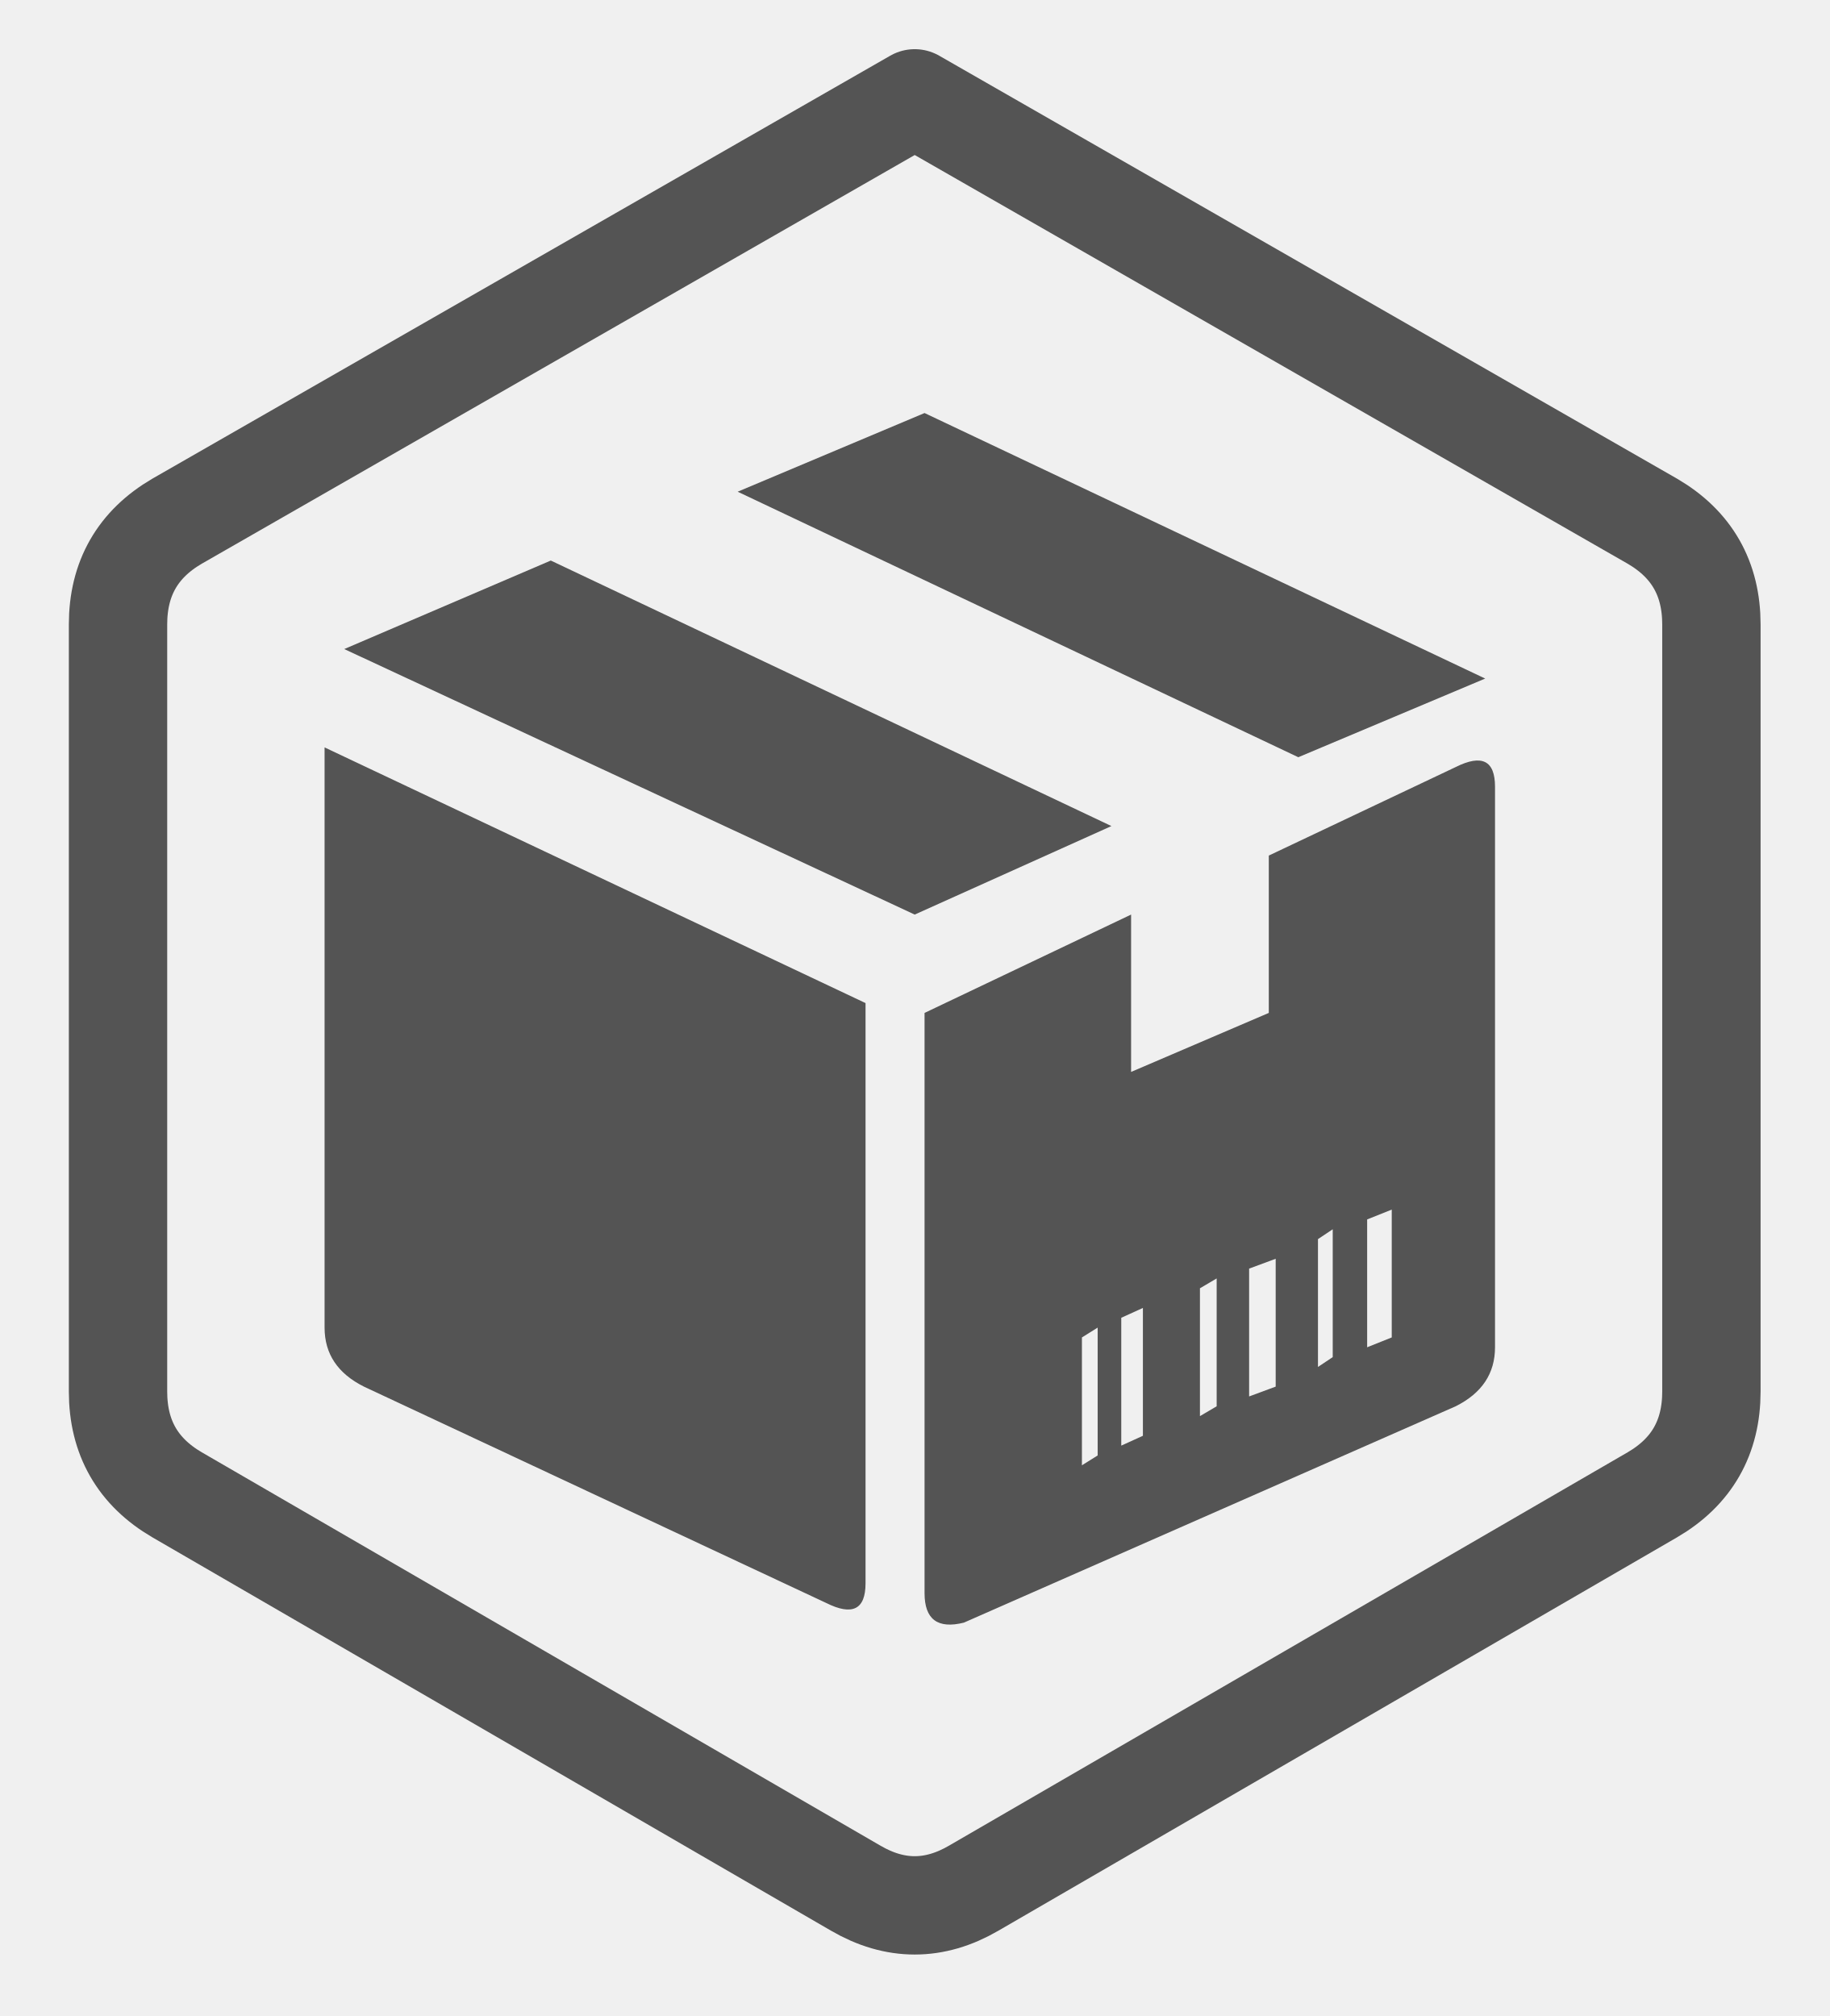
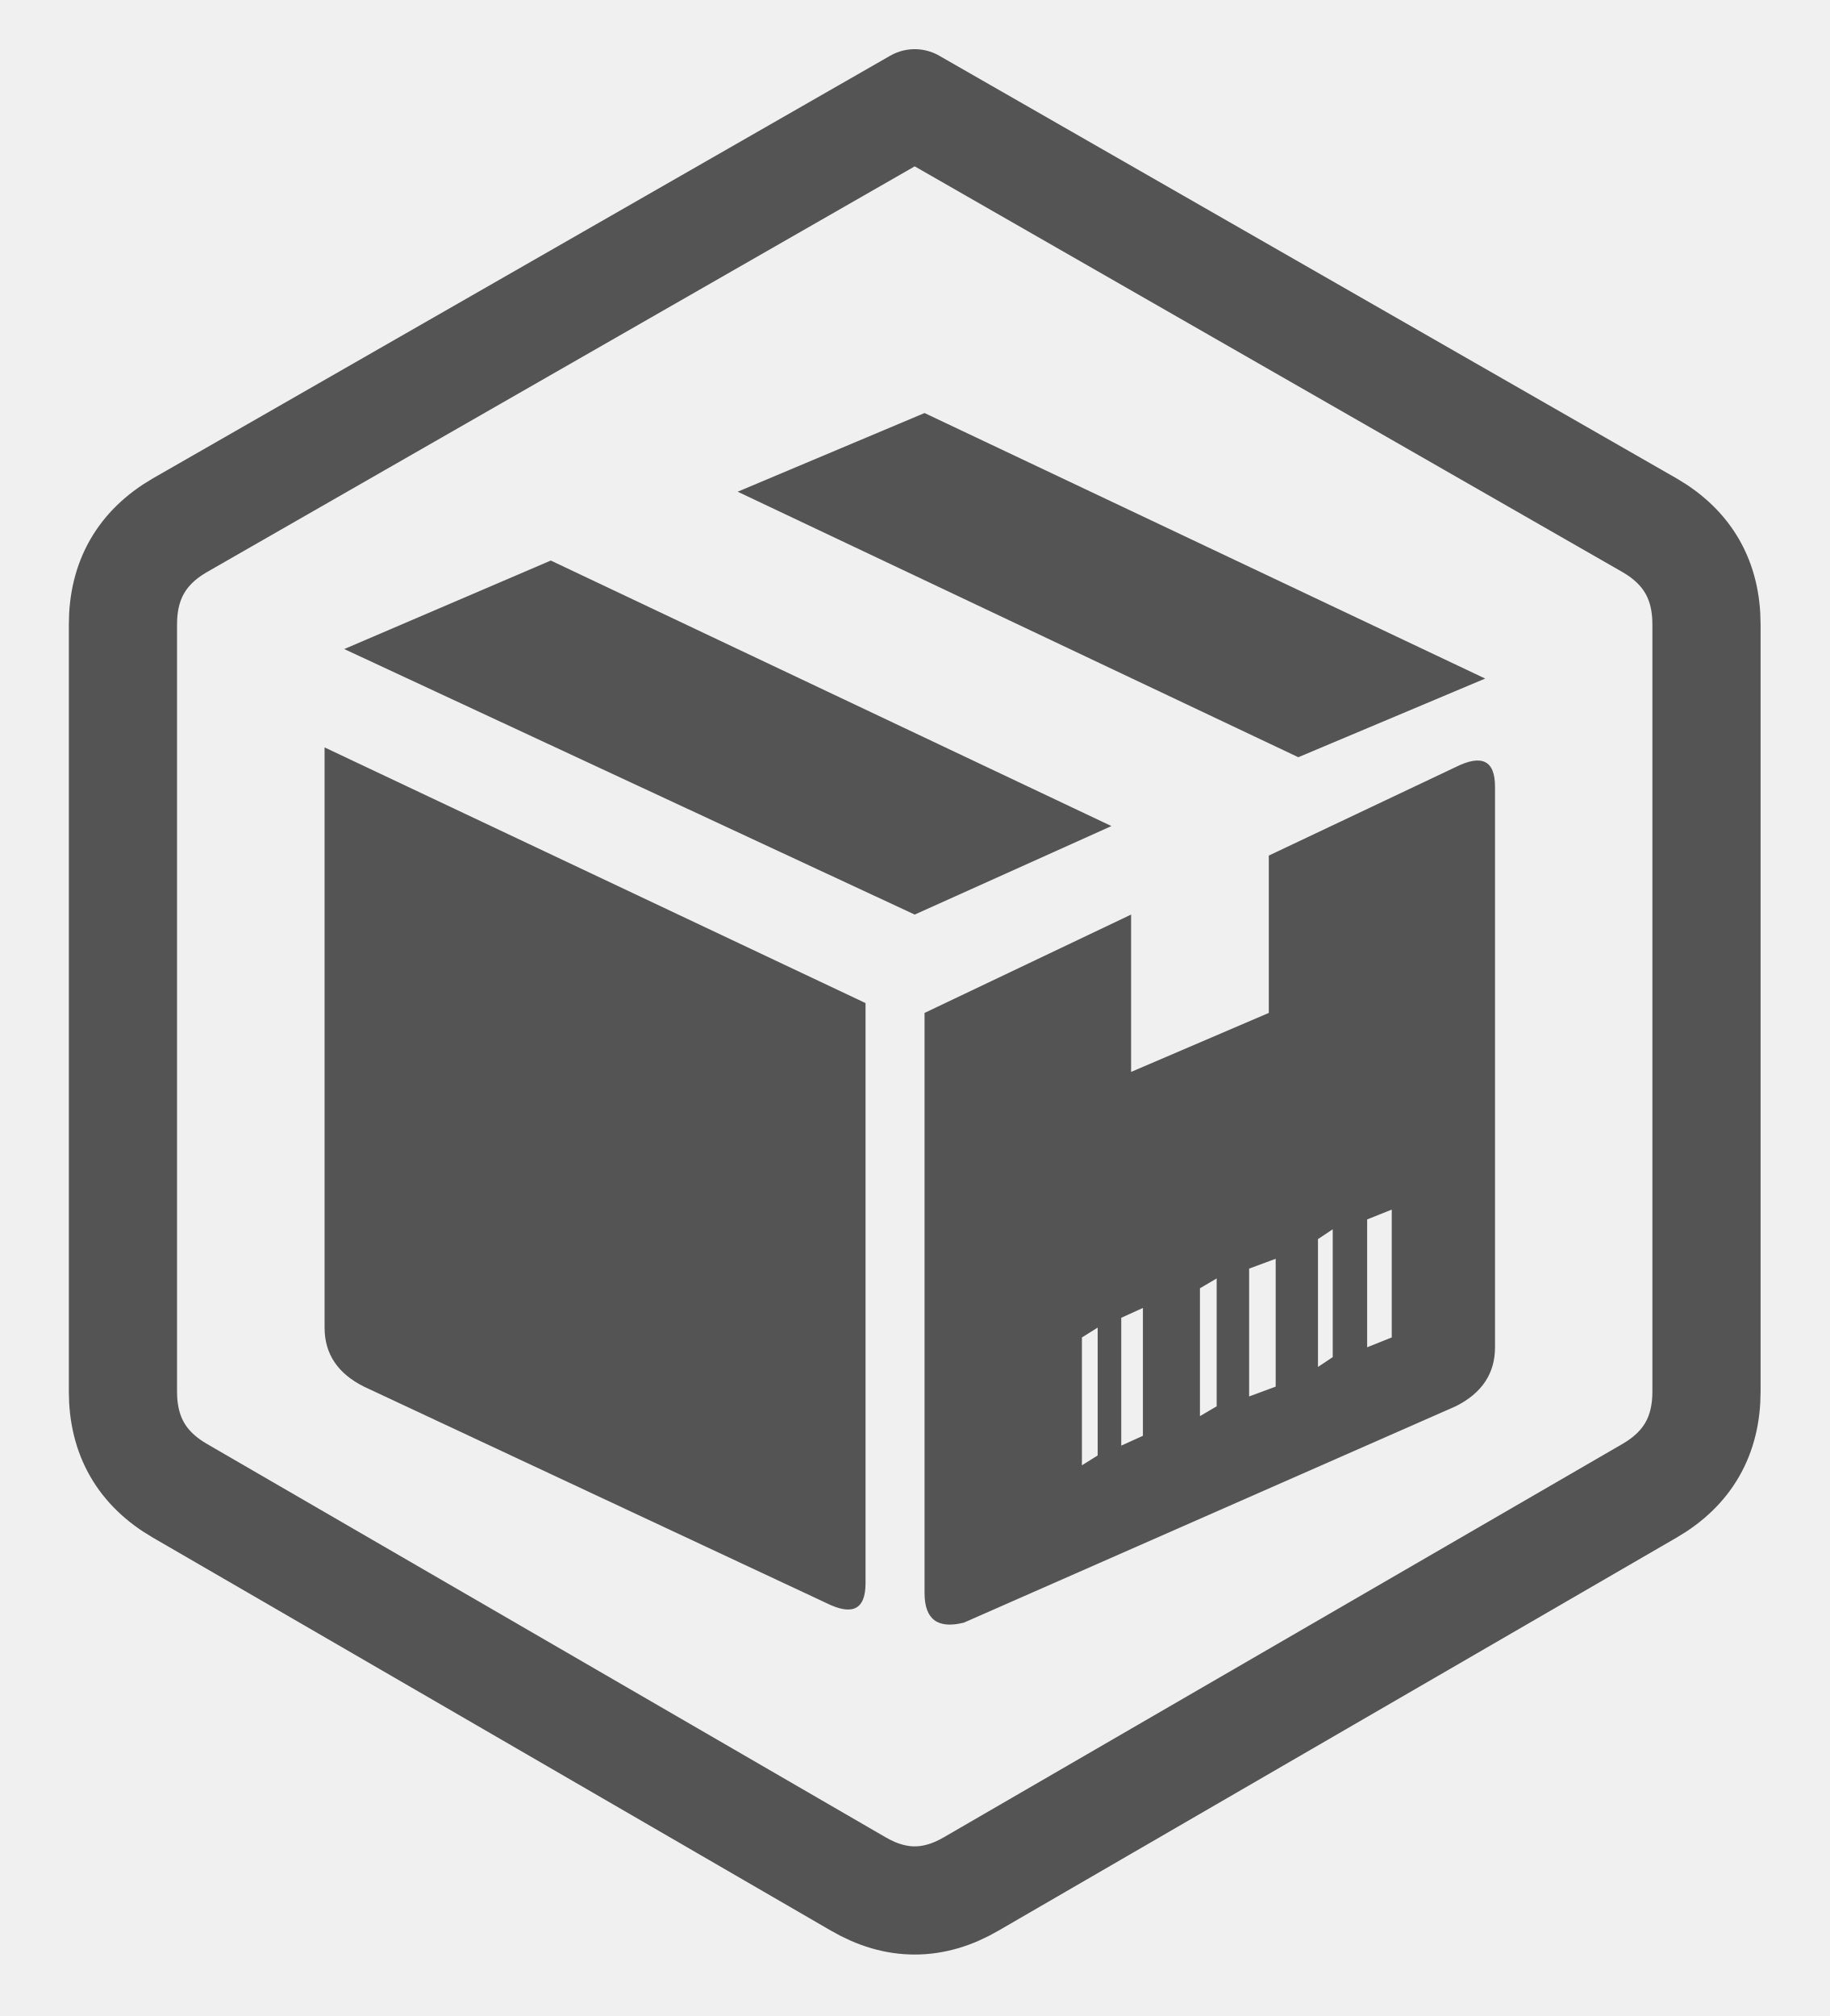
<svg xmlns="http://www.w3.org/2000/svg" viewBox="-10 -15 186 205" color="#545454">
  <g fill="currentColor" fill-rule="evenodd">
-     <path d="M83 -5 L158 38 Q164 41.5 164 48.5 V126.5 Q164 133.5 158 137 L89 177 Q83 180.5 77 177 L8 137 Q2 133.5 2 126.5 V48.5 Q2 41.5 8 38 Z" fill="none" stroke="currentColor" stroke-width="10" stroke-linejoin="round" />
+     <defs>
+       <mask id="hexOuterLimit" maskUnits="userSpaceOnUse" x="-10" y="-15" width="186" height="205">
+         <path d="M83 -5 L158 38 Q164 41.5 164 48.5 V126.5 Q164 133.5 158 137 L89 177 Q83 180.5 77 177 L8 137 Q2 133.5 2 126.5 V48.5 Q2 41.5 8 38 Z" fill="#fff" stroke="#fff" stroke-width="10" stroke-linejoin="round" />
+       </mask>
+     </defs>
+     <path d="M83 -5 L158 38 Q164 41.5 164 48.5 V126.5 Q164 133.5 158 137 L89 177 Q83 180.5 77 177 L8 137 Q2 133.5 2 126.5 V48.5 Q2 41.5 8 38 Z" fill="none" stroke="currentColor" stroke-width="12" mask="url(#hexOuterLimit)" stroke-linejoin="round" />
    <path d="M84 27L141 54L122 62L65 35Z M46 42L103 69L83 78L25 51Z M23 61L78 87V146Q78 150 74 148L27 126Q23 124 23 120Z M84 88L105 78V94L119 88V72L138 63Q142 61 142 65V122Q142 126 138 128L88 150Q84 151 84 147Z M100 121L101.6 120V133L100 134Z M104 119L106.2 118V131L104 132Z M112 116L113.7 115V128L112 129Z M117 114L119.7 113V126L117 127Z M124 111L125.5 110V123L124 124Z M129 109L131.5 108V121L129 122Z" />
  </g>
</svg>
